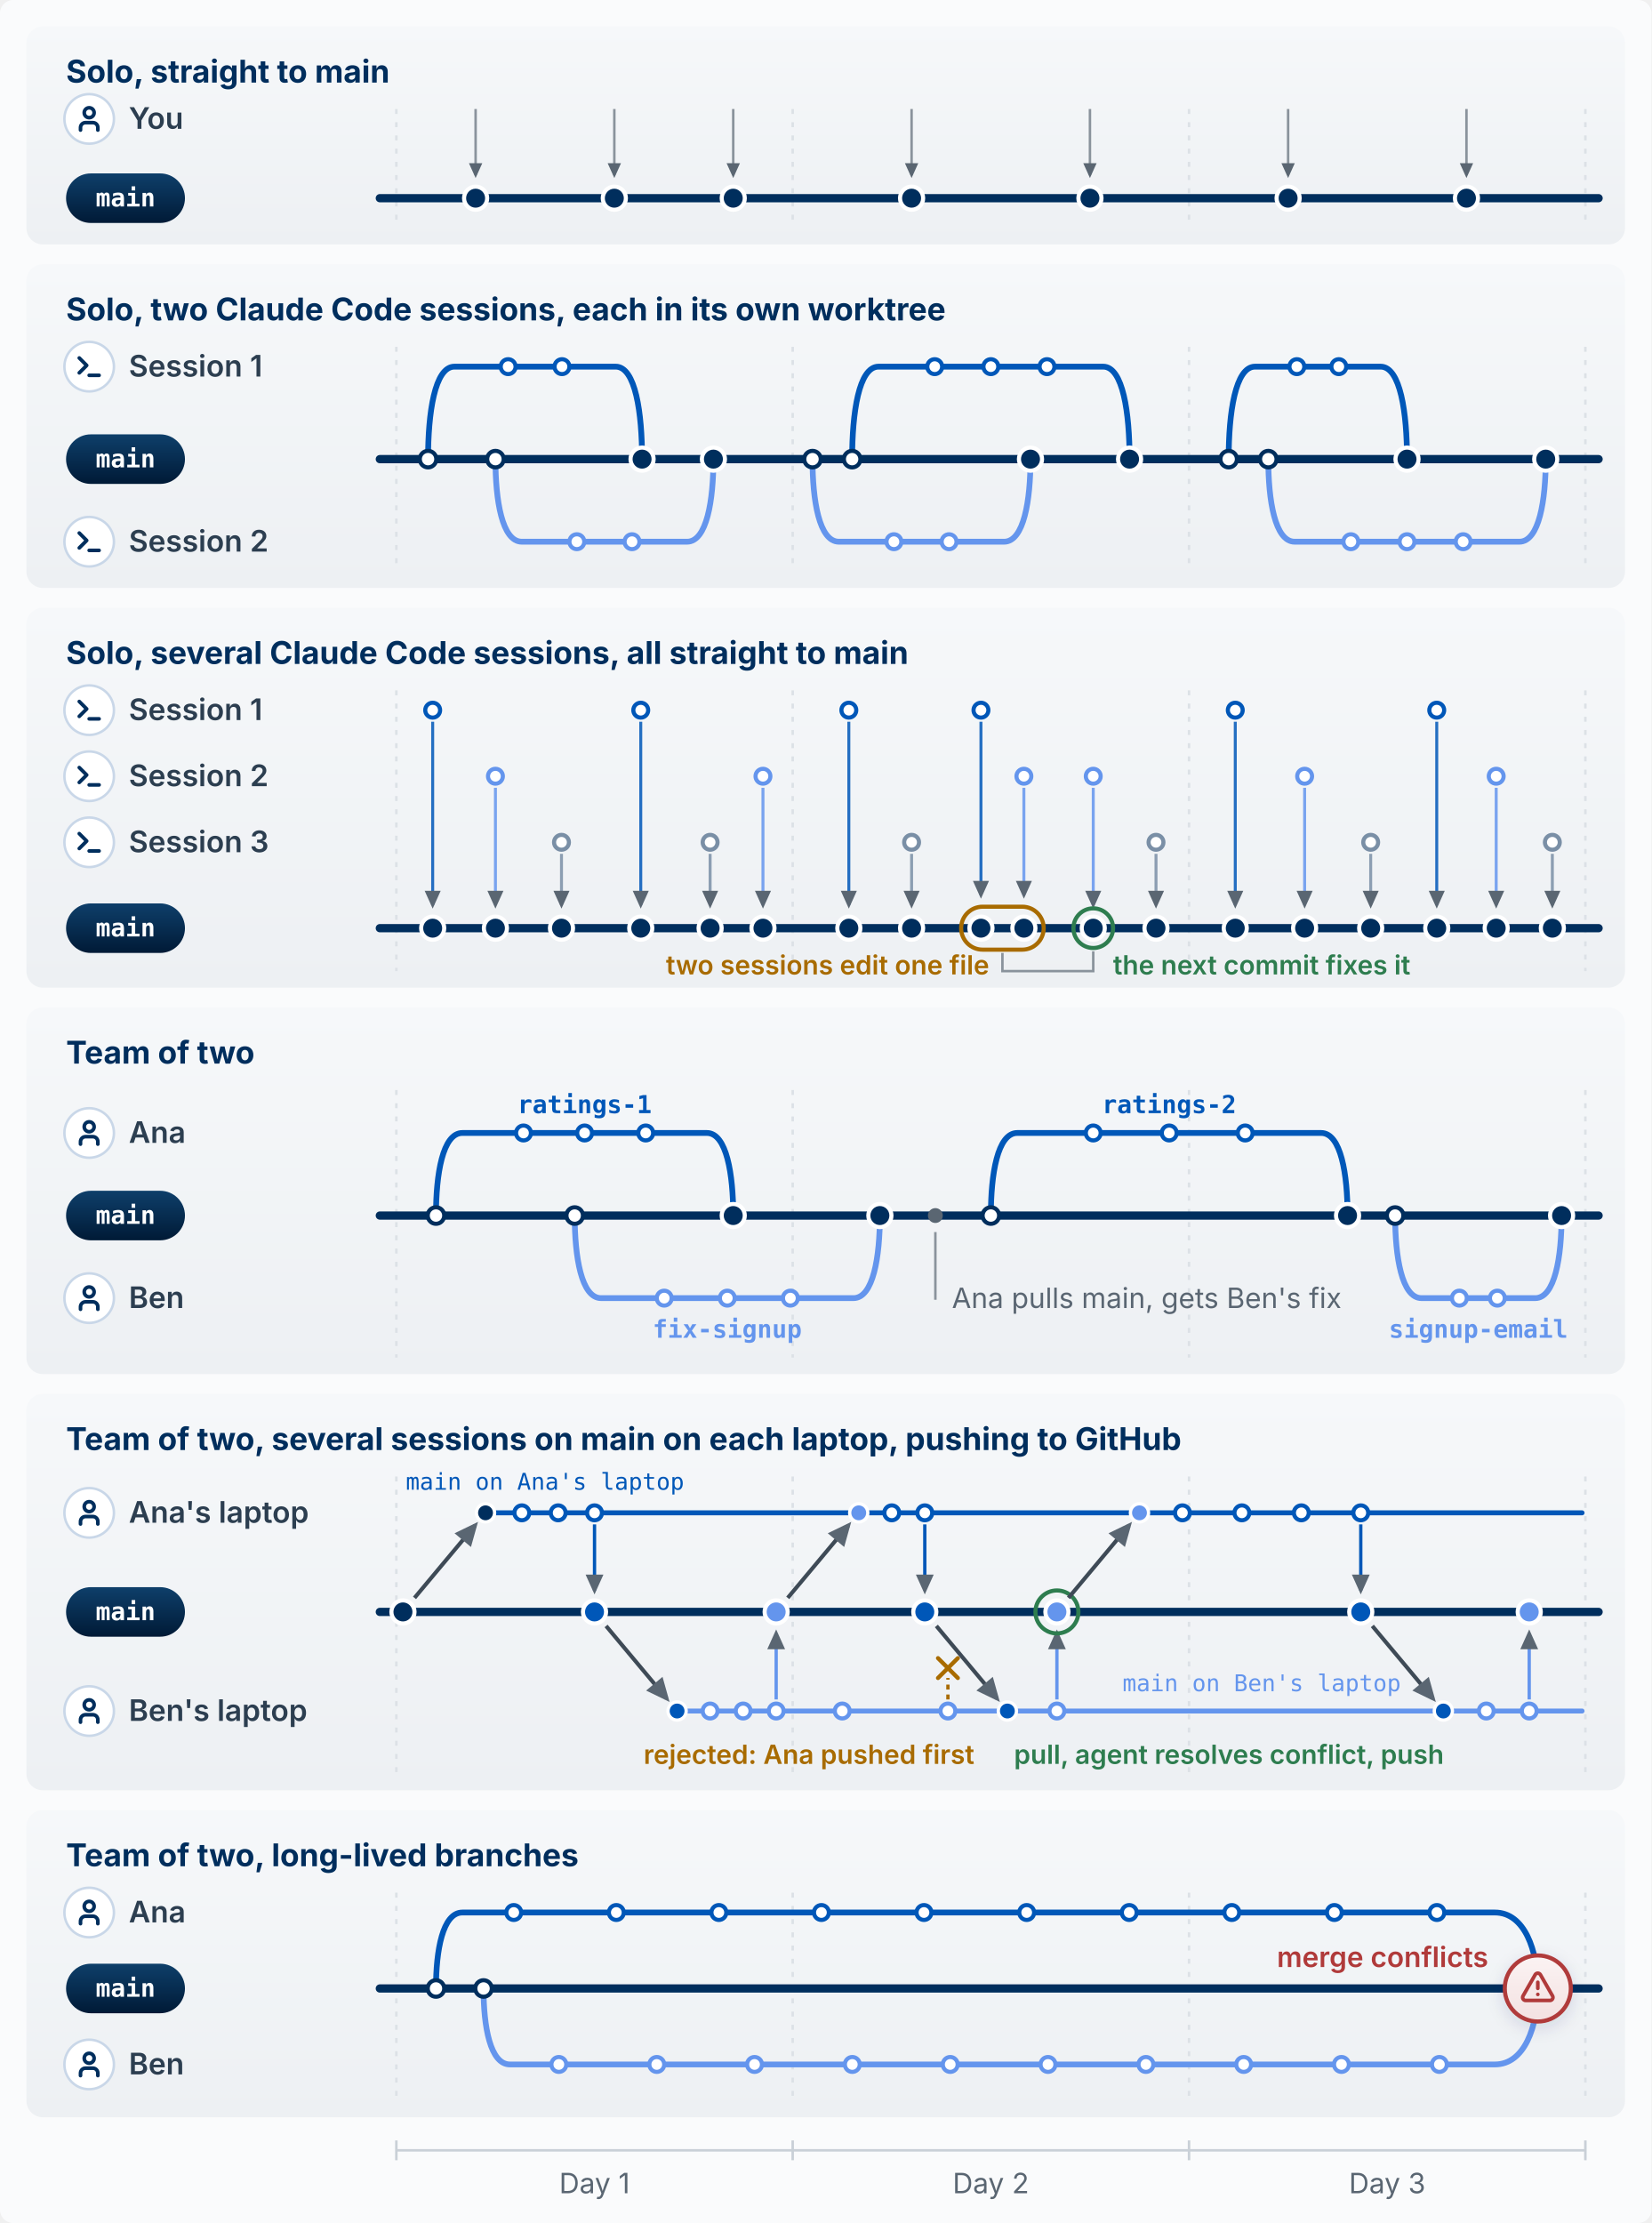
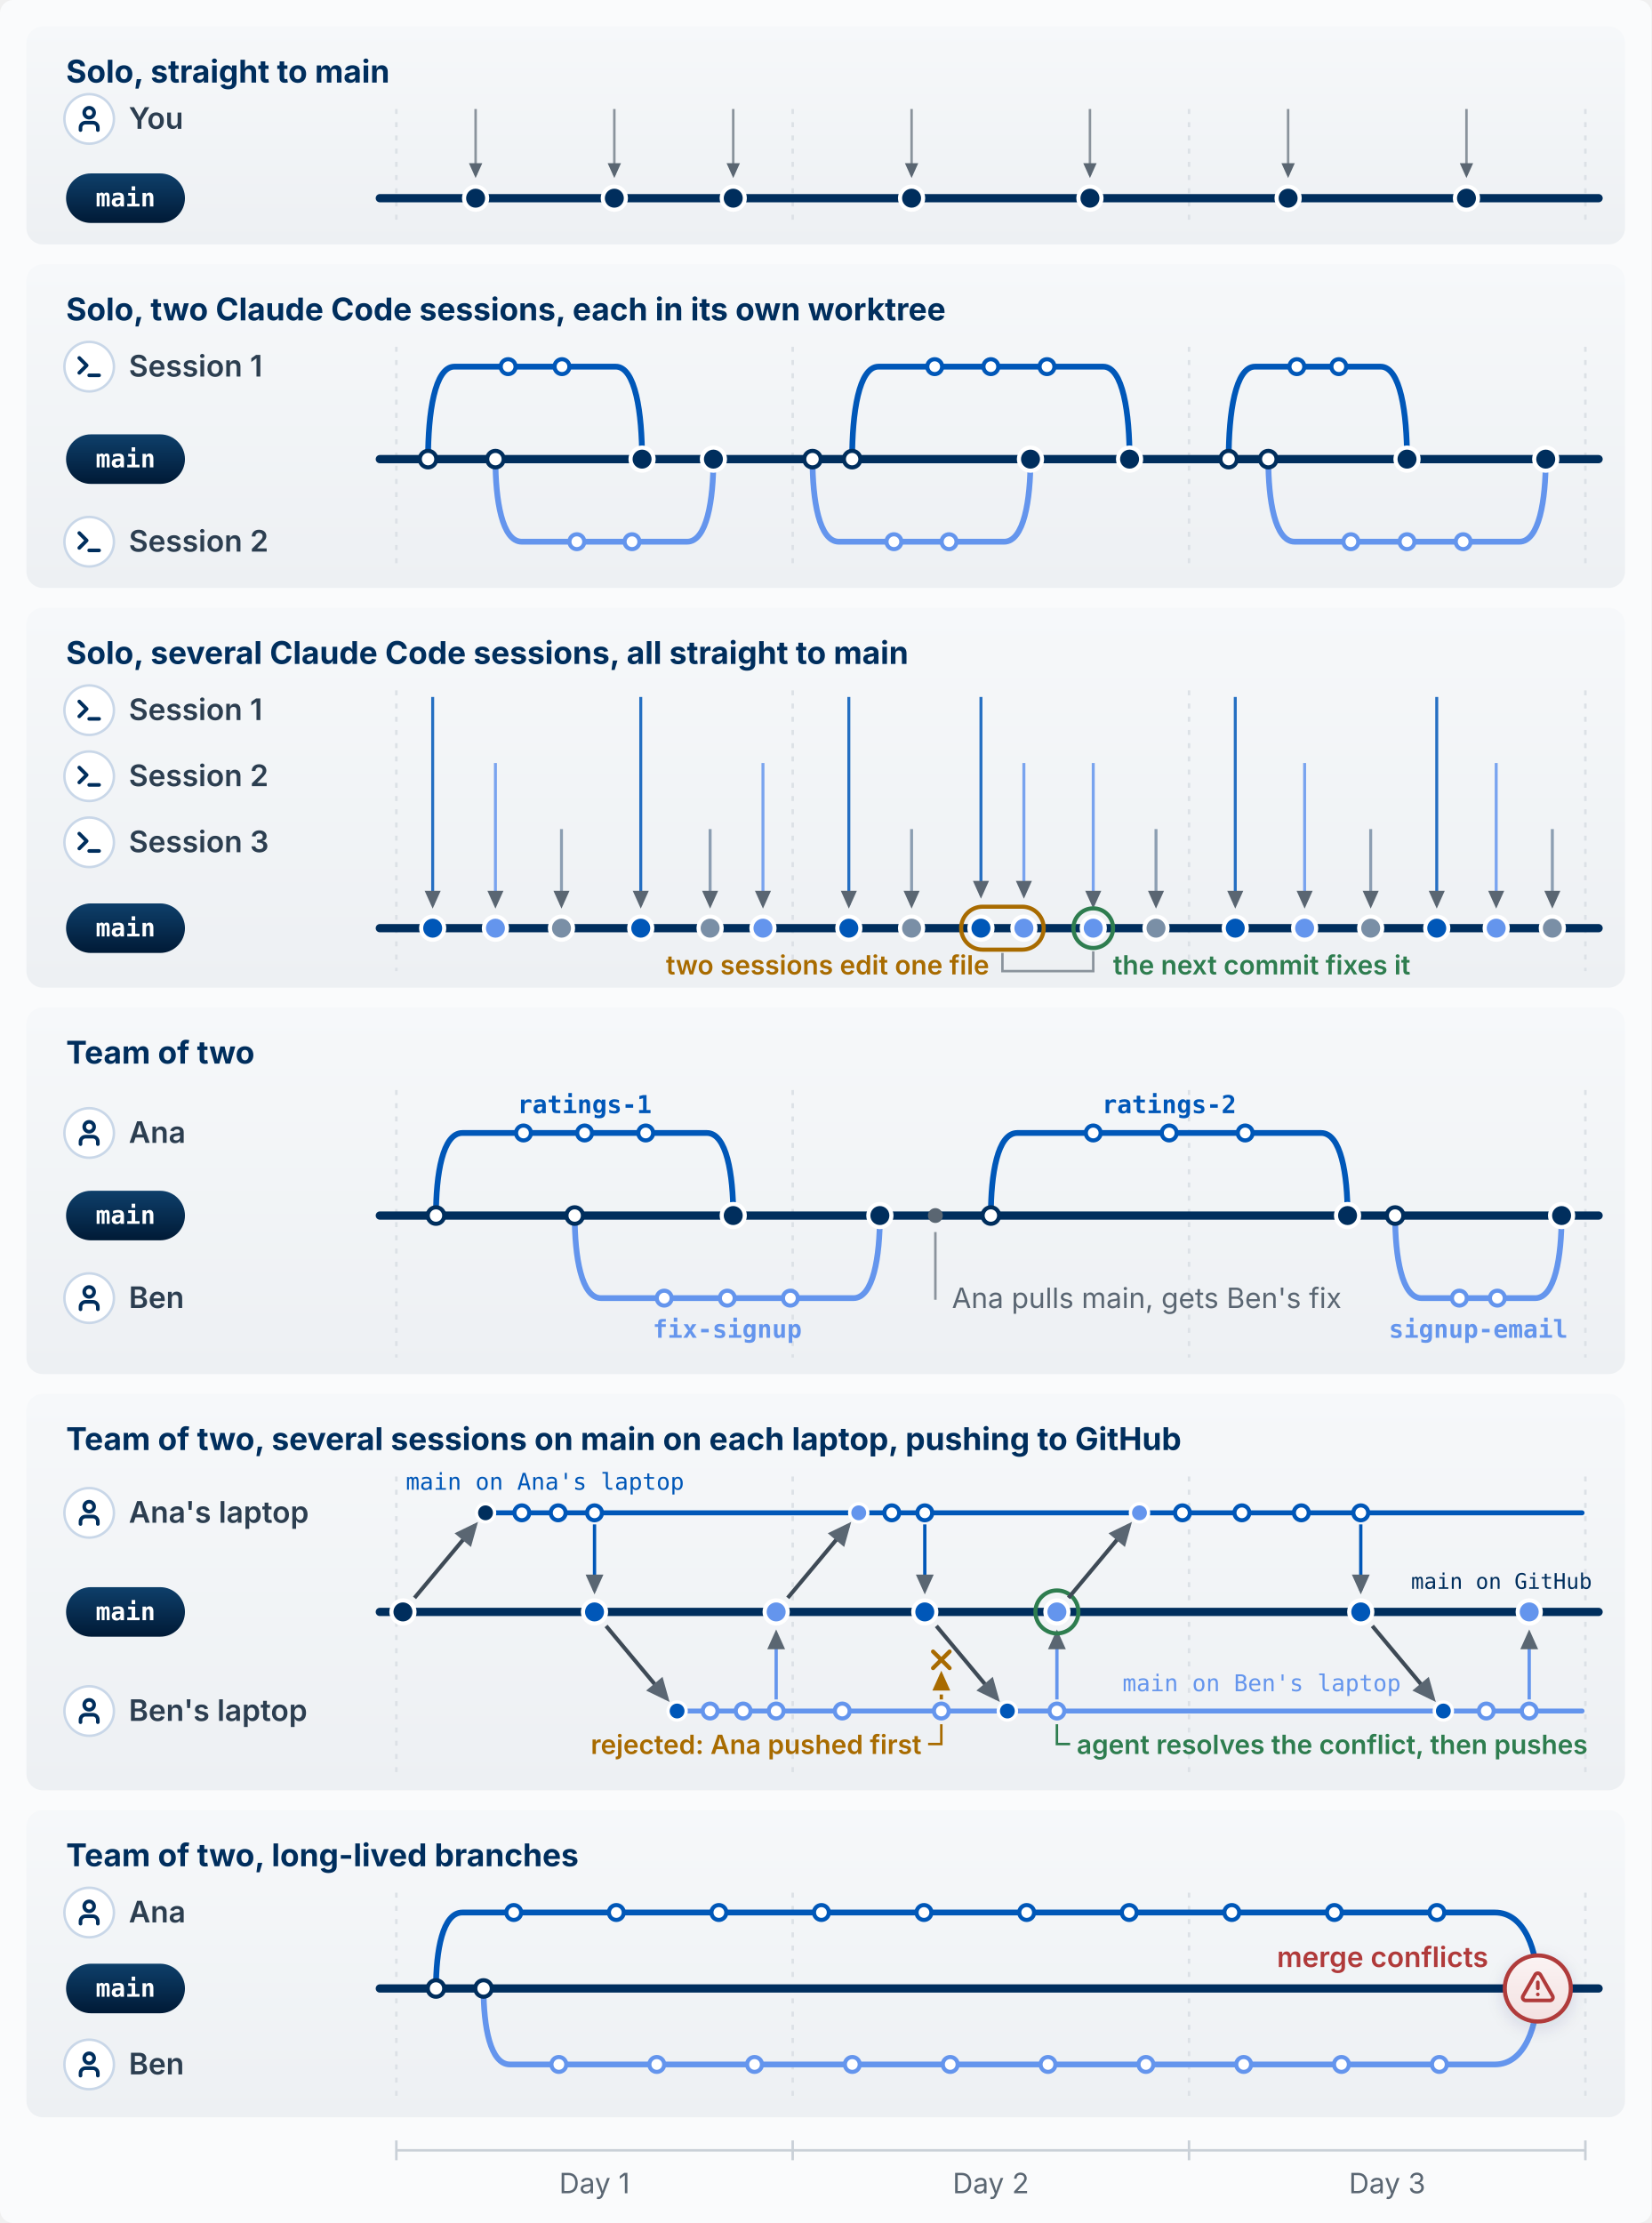
<svg xmlns="http://www.w3.org/2000/svg" viewBox="0 0 1000 1346" role="img" aria-labelledby="tbd-t tbd-d" font-family="Inter, 'Helvetica Neue', Helvetica, Arial, sans-serif">
  <defs>
    <linearGradient id="tbd-panel" x1="0" y1="0" x2="0" y2="1">
      <stop offset="0%" stop-color="#F6F8FA" />
      <stop offset="100%" stop-color="#EDF0F3" />
    </linearGradient>
    <linearGradient id="tbd-navy" x1="0" y1="0" x2="0" y2="1">
      <stop offset="0%" stop-color="#0E3F6A" />
      <stop offset="100%" stop-color="#001A36" />
    </linearGradient>
    <linearGradient id="tbd-red" x1="0" y1="0" x2="0" y2="1">
      <stop offset="0%" stop-color="#FBF3F3" />
      <stop offset="100%" stop-color="#F3E1E1" />
    </linearGradient>
    <filter id="tbd-sh" x="-30%" y="-30%" width="160%" height="170%">
      <feDropShadow dx="0" dy="3" stdDeviation="5" flood-color="#002E5D" flood-opacity="0.13" />
    </filter>
    <marker id="tbd-ah" viewBox="0 0 10 10" refX="8" refY="5" markerWidth="6" markerHeight="6" orient="auto-start-reverse">
      <path d="M0,0.5 L10,5 L0,9.5 z" fill="#5A6672" />
+     </marker>
+     <marker id="tbd-ah-amb" viewBox="0 0 10 10" refX="8" refY="5" markerWidth="6" markerHeight="6" orient="auto-start-reverse">
+       <path d="M0,0.5 L10,5 L0,9.5 z" fill="#A86B00" />
    </marker>
  </defs>
  <rect x="0" y="0" width="1000" height="1346" rx="8" fill="#FAFBFC" />
  <rect x="16" y="16" width="968" height="132" rx="10" fill="url(#tbd-panel)" />
  <rect x="16" y="160" width="968" height="196" rx="10" fill="url(#tbd-panel)" />
  <line x1="240.0" y1="66" x2="240.0" y2="138" stroke="#DCE1E6" stroke-width="1.5" stroke-dasharray="3 5" />
  <line x1="480.0" y1="66" x2="480.0" y2="138" stroke="#DCE1E6" stroke-width="1.5" stroke-dasharray="3 5" />
  <line x1="720.0" y1="66" x2="720.0" y2="138" stroke="#DCE1E6" stroke-width="1.5" stroke-dasharray="3 5" />
  <line x1="960.0" y1="66" x2="960.0" y2="138" stroke="#DCE1E6" stroke-width="1.5" stroke-dasharray="3 5" />
  <line x1="240.0" y1="210" x2="240.0" y2="346" stroke="#DCE1E6" stroke-width="1.5" stroke-dasharray="3 5" />
  <line x1="480.0" y1="210" x2="480.0" y2="346" stroke="#DCE1E6" stroke-width="1.5" stroke-dasharray="3 5" />
  <line x1="720.0" y1="210" x2="720.0" y2="346" stroke="#DCE1E6" stroke-width="1.5" stroke-dasharray="3 5" />
  <line x1="960.0" y1="210" x2="960.0" y2="346" stroke="#DCE1E6" stroke-width="1.5" stroke-dasharray="3 5" />
  <text x="40" y="50" font-size="19" font-weight="700" fill="#002E5D">Solo, straight to main</text>
  <rect x="40" y="105" width="72" height="30" rx="15" fill="url(#tbd-navy)" />
  <text x="76" y="125" font-size="15" font-weight="600" text-anchor="middle" font-family="Menlo, Consolas, monospace" fill="#FFFFFF">main</text>
  <line x1="230" y1="120" x2="968" y2="120" stroke="#002E5D" stroke-width="5" stroke-linecap="round" />
  <circle cx="54" cy="72" r="15" fill="#FFFFFF" stroke="#C9D7E8" stroke-width="1.5" />
  <g transform="translate(45,63) scale(0.75)" fill="none" stroke="#002E5D" stroke-width="2.93" stroke-linecap="round" stroke-linejoin="round">
    <path d="M19 21v-2a4 4 0 0 0-4-4H9a4 4 0 0 0-4 4v2" />
    <circle cx="12" cy="7" r="4" />
  </g>
  <text x="78" y="78" font-size="18" font-weight="600" fill="#2C3E50">You</text>
  <path d="M288.0 66 V106" fill="none" stroke="#8A939C" stroke-width="1.5" marker-end="url(#tbd-ah)" />
  <circle cx="288.0" cy="120" r="7" fill="#002E5D" stroke="#FFFFFF" stroke-width="2.5" />
  <path d="M372.0 66 V106" fill="none" stroke="#8A939C" stroke-width="1.5" marker-end="url(#tbd-ah)" />
  <circle cx="372.0" cy="120" r="7" fill="#002E5D" stroke="#FFFFFF" stroke-width="2.5" />
  <path d="M444.0 66 V106" fill="none" stroke="#8A939C" stroke-width="1.5" marker-end="url(#tbd-ah)" />
  <circle cx="444.0" cy="120" r="7" fill="#002E5D" stroke="#FFFFFF" stroke-width="2.5" />
  <path d="M552.0 66 V106" fill="none" stroke="#8A939C" stroke-width="1.5" marker-end="url(#tbd-ah)" />
  <circle cx="552.0" cy="120" r="7" fill="#002E5D" stroke="#FFFFFF" stroke-width="2.5" />
  <path d="M660.0 66 V106" fill="none" stroke="#8A939C" stroke-width="1.5" marker-end="url(#tbd-ah)" />
  <circle cx="660.0" cy="120" r="7" fill="#002E5D" stroke="#FFFFFF" stroke-width="2.5" />
  <path d="M780.0 66 V106" fill="none" stroke="#8A939C" stroke-width="1.5" marker-end="url(#tbd-ah)" />
  <circle cx="780.0" cy="120" r="7" fill="#002E5D" stroke="#FFFFFF" stroke-width="2.5" />
  <path d="M888.0 66 V106" fill="none" stroke="#8A939C" stroke-width="1.5" marker-end="url(#tbd-ah)" />
  <circle cx="888.0" cy="120" r="7" fill="#002E5D" stroke="#FFFFFF" stroke-width="2.5" />
  <text x="40" y="194" font-size="19" font-weight="700" fill="#002E5D">Solo, two Claude Code sessions, each in its own worktree</text>
  <rect x="40" y="263" width="72" height="30" rx="15" fill="url(#tbd-navy)" />
  <text x="76" y="283" font-size="15" font-weight="600" text-anchor="middle" font-family="Menlo, Consolas, monospace" fill="#FFFFFF">main</text>
  <line x1="230" y1="278" x2="968" y2="278" stroke="#002E5D" stroke-width="5" stroke-linecap="round" />
  <circle cx="54" cy="222" r="15" fill="#FFFFFF" stroke="#C9D7E8" stroke-width="1.5" />
  <g transform="translate(45,213) scale(0.75)" fill="none" stroke="#002E5D" stroke-width="2.93" stroke-linecap="round" stroke-linejoin="round">
    <polyline points="4 17 10 11 4 5" />
    <line x1="12" x2="20" y1="19" y2="19" />
  </g>
  <text x="78" y="228" font-size="18" font-weight="600" fill="#2C3E50">Session 1</text>
  <circle cx="54" cy="328" r="15" fill="#FFFFFF" stroke="#C9D7E8" stroke-width="1.5" />
  <g transform="translate(45,319) scale(0.75)" fill="none" stroke="#002E5D" stroke-width="2.93" stroke-linecap="round" stroke-linejoin="round">
    <polyline points="4 17 10 11 4 5" />
    <line x1="12" x2="20" y1="19" y2="19" />
  </g>
  <text x="78" y="334" font-size="18" font-weight="600" fill="#2C3E50">Session 2</text>
  <path d="M259.2 278 C259.2 250.0 263.2 222 275.2 222 H372.8 C384.8 222 388.8 250.0 388.8 278" fill="none" stroke="#0057B8" stroke-width="3.5" stroke-linecap="round" />
  <circle cx="307.7" cy="222" r="4.5" fill="#FFFFFF" stroke="#0057B8" stroke-width="2.5" />
  <circle cx="340.3" cy="222" r="4.5" fill="#FFFFFF" stroke="#0057B8" stroke-width="2.5" />
  <circle cx="259.2" cy="278" r="5" fill="#FFFFFF" stroke="#002E5D" stroke-width="2.5" />
  <path d="M516.0 278 C516.0 250.0 520.0 222 532.0 222 H668.0 C680.0 222 684.0 250.0 684.0 278" fill="none" stroke="#0057B8" stroke-width="3.5" stroke-linecap="round" />
  <circle cx="566.0" cy="222" r="4.5" fill="#FFFFFF" stroke="#0057B8" stroke-width="2.5" />
  <circle cx="600.0" cy="222" r="4.5" fill="#FFFFFF" stroke="#0057B8" stroke-width="2.5" />
  <circle cx="634.0" cy="222" r="4.5" fill="#FFFFFF" stroke="#0057B8" stroke-width="2.5" />
  <circle cx="516.0" cy="278" r="5" fill="#FFFFFF" stroke="#002E5D" stroke-width="2.5" />
  <path d="M744.0 278 C744.0 250.0 748.0 222 760.0 222 H836.0 C848.0 222 852.0 250.0 852.0 278" fill="none" stroke="#0057B8" stroke-width="3.5" stroke-linecap="round" />
  <circle cx="785.3" cy="222" r="4.5" fill="#FFFFFF" stroke="#0057B8" stroke-width="2.5" />
  <circle cx="810.7" cy="222" r="4.5" fill="#FFFFFF" stroke="#0057B8" stroke-width="2.5" />
  <circle cx="744.0" cy="278" r="5" fill="#FFFFFF" stroke="#002E5D" stroke-width="2.5" />
  <path d="M300.0 278 C300.0 303.0 304.0 328 316.0 328 H416.0 C428.0 328 432.0 303.0 432.0 278" fill="none" stroke="#6495ED" stroke-width="3.5" stroke-linecap="round" />
  <circle cx="349.3" cy="328" r="4.5" fill="#FFFFFF" stroke="#6495ED" stroke-width="2.5" />
  <circle cx="382.7" cy="328" r="4.5" fill="#FFFFFF" stroke="#6495ED" stroke-width="2.5" />
  <circle cx="300.0" cy="278" r="5" fill="#FFFFFF" stroke="#002E5D" stroke-width="2.5" />
  <path d="M492.0 278 C492.0 303.0 496.0 328 508.0 328 H608.0 C620.0 328 624.0 303.0 624.0 278" fill="none" stroke="#6495ED" stroke-width="3.5" stroke-linecap="round" />
  <circle cx="541.3" cy="328" r="4.5" fill="#FFFFFF" stroke="#6495ED" stroke-width="2.5" />
  <circle cx="574.7" cy="328" r="4.5" fill="#FFFFFF" stroke="#6495ED" stroke-width="2.5" />
  <circle cx="492.0" cy="278" r="5" fill="#FFFFFF" stroke="#002E5D" stroke-width="2.5" />
  <path d="M768.0 278 C768.0 303.0 772.0 328 784.0 328 H920.0 C932.0 328 936.0 303.0 936.0 278" fill="none" stroke="#6495ED" stroke-width="3.5" stroke-linecap="round" />
  <circle cx="818.0" cy="328" r="4.5" fill="#FFFFFF" stroke="#6495ED" stroke-width="2.5" />
  <circle cx="852.0" cy="328" r="4.5" fill="#FFFFFF" stroke="#6495ED" stroke-width="2.5" />
  <circle cx="886.0" cy="328" r="4.5" fill="#FFFFFF" stroke="#6495ED" stroke-width="2.5" />
  <circle cx="768.0" cy="278" r="5" fill="#FFFFFF" stroke="#002E5D" stroke-width="2.5" />
  <circle cx="388.8" cy="278" r="7" fill="#002E5D" stroke="#FFFFFF" stroke-width="2.5" />
  <circle cx="684.0" cy="278" r="7" fill="#002E5D" stroke="#FFFFFF" stroke-width="2.5" />
  <circle cx="852.0" cy="278" r="7" fill="#002E5D" stroke="#FFFFFF" stroke-width="2.5" />
  <circle cx="432.0" cy="278" r="7" fill="#002E5D" stroke="#FFFFFF" stroke-width="2.5" />
  <circle cx="624.0" cy="278" r="7" fill="#002E5D" stroke="#FFFFFF" stroke-width="2.5" />
  <circle cx="936.0" cy="278" r="7" fill="#002E5D" stroke="#FFFFFF" stroke-width="2.5" />
  <rect x="16" y="368" width="968" height="230" rx="10" fill="url(#tbd-panel)" />
  <line x1="240.0" y1="418" x2="240.0" y2="588" stroke="#DCE1E6" stroke-width="1.5" stroke-dasharray="3 5" />
  <line x1="480.0" y1="418" x2="480.0" y2="588" stroke="#DCE1E6" stroke-width="1.5" stroke-dasharray="3 5" />
  <line x1="720.0" y1="418" x2="720.0" y2="588" stroke="#DCE1E6" stroke-width="1.5" stroke-dasharray="3 5" />
  <line x1="960.0" y1="418" x2="960.0" y2="588" stroke="#DCE1E6" stroke-width="1.5" stroke-dasharray="3 5" />
  <text x="40" y="402" font-size="19" font-weight="700" fill="#002E5D">Solo, several Claude Code sessions, all straight to main</text>
  <rect x="40" y="547" width="72" height="30" rx="15" fill="url(#tbd-navy)" />
  <text x="76" y="567" font-size="15" font-weight="600" text-anchor="middle" font-family="Menlo, Consolas, monospace" fill="#FFFFFF">main</text>
  <line x1="230" y1="562" x2="968" y2="562" stroke="#002E5D" stroke-width="5" stroke-linecap="round" />
  <circle cx="54" cy="430" r="15" fill="#FFFFFF" stroke="#C9D7E8" stroke-width="1.5" />
  <g transform="translate(45,421) scale(0.75)" fill="none" stroke="#002E5D" stroke-width="2.93" stroke-linecap="round" stroke-linejoin="round">
    <polyline points="4 17 10 11 4 5" />
    <line x1="12" x2="20" y1="19" y2="19" />
  </g>
  <text x="78" y="436" font-size="18" font-weight="600" fill="#2C3E50">Session 1</text>
  <circle cx="54" cy="470" r="15" fill="#FFFFFF" stroke="#C9D7E8" stroke-width="1.5" />
  <g transform="translate(45,461) scale(0.75)" fill="none" stroke="#002E5D" stroke-width="2.93" stroke-linecap="round" stroke-linejoin="round">
    <polyline points="4 17 10 11 4 5" />
    <line x1="12" x2="20" y1="19" y2="19" />
  </g>
  <text x="78" y="476" font-size="18" font-weight="600" fill="#2C3E50">Session 2</text>
  <circle cx="54" cy="510" r="15" fill="#FFFFFF" stroke="#C9D7E8" stroke-width="1.5" />
  <g transform="translate(45,501) scale(0.75)" fill="none" stroke="#002E5D" stroke-width="2.93" stroke-linecap="round" stroke-linejoin="round">
    <polyline points="4 17 10 11 4 5" />
    <line x1="12" x2="20" y1="19" y2="19" />
  </g>
  <text x="78" y="516" font-size="18" font-weight="600" fill="#2C3E50">Session 3</text>
-   <circle cx="262.0" cy="430" r="4.5" fill="#FFFFFF" stroke="#0057B8" stroke-width="2.5" />
-   <path d="M262.0 437 L262.0 548" fill="none" stroke="#0057B8" stroke-width="1.8" stroke-opacity="0.85" marker-end="url(#tbd-ah)" />
-   <circle cx="300.0" cy="470" r="4.5" fill="#FFFFFF" stroke="#6495ED" stroke-width="2.5" />
-   <path d="M300.0 477 L300.0 548" fill="none" stroke="#6495ED" stroke-width="1.8" stroke-opacity="0.85" marker-end="url(#tbd-ah)" />
-   <circle cx="340.0" cy="510" r="4.5" fill="#FFFFFF" stroke="#7A8FA6" stroke-width="2.5" />
-   <path d="M340.0 517 L340.0 548" fill="none" stroke="#7A8FA6" stroke-width="1.8" stroke-opacity="0.85" marker-end="url(#tbd-ah)" />
-   <circle cx="388.0" cy="430" r="4.5" fill="#FFFFFF" stroke="#0057B8" stroke-width="2.5" />
-   <path d="M388.0 437 L388.0 548" fill="none" stroke="#0057B8" stroke-width="1.8" stroke-opacity="0.85" marker-end="url(#tbd-ah)" />
-   <circle cx="430.0" cy="510" r="4.5" fill="#FFFFFF" stroke="#7A8FA6" stroke-width="2.5" />
-   <path d="M430.0 517 L430.0 548" fill="none" stroke="#7A8FA6" stroke-width="1.8" stroke-opacity="0.85" marker-end="url(#tbd-ah)" />
-   <circle cx="462.0" cy="470" r="4.5" fill="#FFFFFF" stroke="#6495ED" stroke-width="2.5" />
-   <path d="M462.0 477 L462.0 548" fill="none" stroke="#6495ED" stroke-width="1.8" stroke-opacity="0.85" marker-end="url(#tbd-ah)" />
-   <circle cx="514.0" cy="430" r="4.5" fill="#FFFFFF" stroke="#0057B8" stroke-width="2.5" />
-   <path d="M514.0 437 L514.0 548" fill="none" stroke="#0057B8" stroke-width="1.8" stroke-opacity="0.85" marker-end="url(#tbd-ah)" />
-   <circle cx="552.0" cy="510" r="4.5" fill="#FFFFFF" stroke="#7A8FA6" stroke-width="2.5" />
-   <path d="M552.0 517 L552.0 548" fill="none" stroke="#7A8FA6" stroke-width="1.8" stroke-opacity="0.85" marker-end="url(#tbd-ah)" />
-   <circle cx="594.0" cy="430" r="4.5" fill="#FFFFFF" stroke="#0057B8" stroke-width="2.5" />
-   <path d="M594.0 437 L594.0 542" fill="none" stroke="#0057B8" stroke-width="1.8" stroke-opacity="0.85" marker-end="url(#tbd-ah)" />
-   <circle cx="620.0" cy="470" r="4.5" fill="#FFFFFF" stroke="#6495ED" stroke-width="2.5" />
-   <path d="M620.0 477 L620.0 542" fill="none" stroke="#6495ED" stroke-width="1.8" stroke-opacity="0.85" marker-end="url(#tbd-ah)" />
-   <circle cx="662.0" cy="470" r="4.5" fill="#FFFFFF" stroke="#6495ED" stroke-width="2.5" />
-   <path d="M662.0 477 L662.0 548" fill="none" stroke="#6495ED" stroke-width="1.8" stroke-opacity="0.85" marker-end="url(#tbd-ah)" />
-   <circle cx="700.0" cy="510" r="4.5" fill="#FFFFFF" stroke="#7A8FA6" stroke-width="2.5" />
-   <path d="M700.0 517 L700.0 548" fill="none" stroke="#7A8FA6" stroke-width="1.8" stroke-opacity="0.85" marker-end="url(#tbd-ah)" />
-   <circle cx="748.0" cy="430" r="4.5" fill="#FFFFFF" stroke="#0057B8" stroke-width="2.5" />
-   <path d="M748.0 437 L748.0 548" fill="none" stroke="#0057B8" stroke-width="1.8" stroke-opacity="0.85" marker-end="url(#tbd-ah)" />
-   <circle cx="790.0" cy="470" r="4.5" fill="#FFFFFF" stroke="#6495ED" stroke-width="2.5" />
-   <path d="M790.0 477 L790.0 548" fill="none" stroke="#6495ED" stroke-width="1.8" stroke-opacity="0.85" marker-end="url(#tbd-ah)" />
-   <circle cx="830.0" cy="510" r="4.5" fill="#FFFFFF" stroke="#7A8FA6" stroke-width="2.5" />
-   <path d="M830.0 517 L830.0 548" fill="none" stroke="#7A8FA6" stroke-width="1.8" stroke-opacity="0.85" marker-end="url(#tbd-ah)" />
-   <circle cx="870.0" cy="430" r="4.5" fill="#FFFFFF" stroke="#0057B8" stroke-width="2.5" />
-   <path d="M870.0 437 L870.0 548" fill="none" stroke="#0057B8" stroke-width="1.8" stroke-opacity="0.85" marker-end="url(#tbd-ah)" />
-   <circle cx="906.0" cy="470" r="4.5" fill="#FFFFFF" stroke="#6495ED" stroke-width="2.5" />
-   <path d="M906.0 477 L906.0 548" fill="none" stroke="#6495ED" stroke-width="1.8" stroke-opacity="0.85" marker-end="url(#tbd-ah)" />
-   <circle cx="940.0" cy="510" r="4.5" fill="#FFFFFF" stroke="#7A8FA6" stroke-width="2.5" />
-   <path d="M940.0 517 L940.0 548" fill="none" stroke="#7A8FA6" stroke-width="1.8" stroke-opacity="0.85" marker-end="url(#tbd-ah)" />
-   <circle cx="262.0" cy="562" r="7" fill="#002E5D" stroke="#FFFFFF" stroke-width="2.5" />
-   <circle cx="300.0" cy="562" r="7" fill="#002E5D" stroke="#FFFFFF" stroke-width="2.5" />
-   <circle cx="340.0" cy="562" r="7" fill="#002E5D" stroke="#FFFFFF" stroke-width="2.5" />
-   <circle cx="388.0" cy="562" r="7" fill="#002E5D" stroke="#FFFFFF" stroke-width="2.5" />
-   <circle cx="430.0" cy="562" r="7" fill="#002E5D" stroke="#FFFFFF" stroke-width="2.5" />
-   <circle cx="462.0" cy="562" r="7" fill="#002E5D" stroke="#FFFFFF" stroke-width="2.5" />
-   <circle cx="514.0" cy="562" r="7" fill="#002E5D" stroke="#FFFFFF" stroke-width="2.5" />
-   <circle cx="552.0" cy="562" r="7" fill="#002E5D" stroke="#FFFFFF" stroke-width="2.5" />
-   <circle cx="594.0" cy="562" r="7" fill="#002E5D" stroke="#FFFFFF" stroke-width="2.5" />
-   <circle cx="620.0" cy="562" r="7" fill="#002E5D" stroke="#FFFFFF" stroke-width="2.5" />
-   <circle cx="662.0" cy="562" r="7" fill="#002E5D" stroke="#FFFFFF" stroke-width="2.5" />
-   <circle cx="700.0" cy="562" r="7" fill="#002E5D" stroke="#FFFFFF" stroke-width="2.5" />
-   <circle cx="748.0" cy="562" r="7" fill="#002E5D" stroke="#FFFFFF" stroke-width="2.5" />
-   <circle cx="790.0" cy="562" r="7" fill="#002E5D" stroke="#FFFFFF" stroke-width="2.5" />
-   <circle cx="830.0" cy="562" r="7" fill="#002E5D" stroke="#FFFFFF" stroke-width="2.5" />
-   <circle cx="870.0" cy="562" r="7" fill="#002E5D" stroke="#FFFFFF" stroke-width="2.5" />
-   <circle cx="906.0" cy="562" r="7" fill="#002E5D" stroke="#FFFFFF" stroke-width="2.5" />
-   <circle cx="940.0" cy="562" r="7" fill="#002E5D" stroke="#FFFFFF" stroke-width="2.5" />
+   <path d="M262.0 422 L262.0 548" fill="none" stroke="#0057B8" stroke-width="1.8" stroke-opacity="0.85" marker-end="url(#tbd-ah)" />
+   <path d="M300.0 462 L300.0 548" fill="none" stroke="#6495ED" stroke-width="1.8" stroke-opacity="0.85" marker-end="url(#tbd-ah)" />
+   <path d="M340.0 502 L340.0 548" fill="none" stroke="#7A8FA6" stroke-width="1.8" stroke-opacity="0.85" marker-end="url(#tbd-ah)" />
+   <path d="M388.0 422 L388.0 548" fill="none" stroke="#0057B8" stroke-width="1.8" stroke-opacity="0.85" marker-end="url(#tbd-ah)" />
+   <path d="M430.0 502 L430.0 548" fill="none" stroke="#7A8FA6" stroke-width="1.8" stroke-opacity="0.85" marker-end="url(#tbd-ah)" />
+   <path d="M462.0 462 L462.0 548" fill="none" stroke="#6495ED" stroke-width="1.8" stroke-opacity="0.85" marker-end="url(#tbd-ah)" />
+   <path d="M514.0 422 L514.0 548" fill="none" stroke="#0057B8" stroke-width="1.8" stroke-opacity="0.85" marker-end="url(#tbd-ah)" />
+   <path d="M552.0 502 L552.0 548" fill="none" stroke="#7A8FA6" stroke-width="1.8" stroke-opacity="0.85" marker-end="url(#tbd-ah)" />
+   <path d="M594.0 422 L594.0 542" fill="none" stroke="#0057B8" stroke-width="1.8" stroke-opacity="0.85" marker-end="url(#tbd-ah)" />
+   <path d="M620.0 462 L620.0 542" fill="none" stroke="#6495ED" stroke-width="1.8" stroke-opacity="0.85" marker-end="url(#tbd-ah)" />
+   <path d="M662.0 462 L662.0 548" fill="none" stroke="#6495ED" stroke-width="1.8" stroke-opacity="0.85" marker-end="url(#tbd-ah)" />
+   <path d="M700.0 502 L700.0 548" fill="none" stroke="#7A8FA6" stroke-width="1.8" stroke-opacity="0.85" marker-end="url(#tbd-ah)" />
+   <path d="M748.0 422 L748.0 548" fill="none" stroke="#0057B8" stroke-width="1.8" stroke-opacity="0.85" marker-end="url(#tbd-ah)" />
+   <path d="M790.0 462 L790.0 548" fill="none" stroke="#6495ED" stroke-width="1.8" stroke-opacity="0.85" marker-end="url(#tbd-ah)" />
+   <path d="M830.0 502 L830.0 548" fill="none" stroke="#7A8FA6" stroke-width="1.8" stroke-opacity="0.85" marker-end="url(#tbd-ah)" />
+   <path d="M870.0 422 L870.0 548" fill="none" stroke="#0057B8" stroke-width="1.8" stroke-opacity="0.85" marker-end="url(#tbd-ah)" />
+   <path d="M906.0 462 L906.0 548" fill="none" stroke="#6495ED" stroke-width="1.8" stroke-opacity="0.85" marker-end="url(#tbd-ah)" />
+   <path d="M940.0 502 L940.0 548" fill="none" stroke="#7A8FA6" stroke-width="1.8" stroke-opacity="0.85" marker-end="url(#tbd-ah)" />
+   <circle cx="262.0" cy="562" r="7" fill="#0057B8" stroke="#FFFFFF" stroke-width="2.5" />
+   <circle cx="300.0" cy="562" r="7" fill="#6495ED" stroke="#FFFFFF" stroke-width="2.5" />
+   <circle cx="340.0" cy="562" r="7" fill="#7A8FA6" stroke="#FFFFFF" stroke-width="2.5" />
+   <circle cx="388.0" cy="562" r="7" fill="#0057B8" stroke="#FFFFFF" stroke-width="2.5" />
+   <circle cx="430.0" cy="562" r="7" fill="#7A8FA6" stroke="#FFFFFF" stroke-width="2.5" />
+   <circle cx="462.0" cy="562" r="7" fill="#6495ED" stroke="#FFFFFF" stroke-width="2.5" />
+   <circle cx="514.0" cy="562" r="7" fill="#0057B8" stroke="#FFFFFF" stroke-width="2.5" />
+   <circle cx="552.0" cy="562" r="7" fill="#7A8FA6" stroke="#FFFFFF" stroke-width="2.5" />
+   <circle cx="594.0" cy="562" r="7" fill="#0057B8" stroke="#FFFFFF" stroke-width="2.5" />
+   <circle cx="620.0" cy="562" r="7" fill="#6495ED" stroke="#FFFFFF" stroke-width="2.5" />
+   <circle cx="662.0" cy="562" r="7" fill="#6495ED" stroke="#FFFFFF" stroke-width="2.5" />
+   <circle cx="700.0" cy="562" r="7" fill="#7A8FA6" stroke="#FFFFFF" stroke-width="2.5" />
+   <circle cx="748.0" cy="562" r="7" fill="#0057B8" stroke="#FFFFFF" stroke-width="2.5" />
+   <circle cx="790.0" cy="562" r="7" fill="#6495ED" stroke="#FFFFFF" stroke-width="2.5" />
+   <circle cx="830.0" cy="562" r="7" fill="#7A8FA6" stroke="#FFFFFF" stroke-width="2.5" />
+   <circle cx="870.0" cy="562" r="7" fill="#0057B8" stroke="#FFFFFF" stroke-width="2.5" />
+   <circle cx="906.0" cy="562" r="7" fill="#6495ED" stroke="#FFFFFF" stroke-width="2.5" />
+   <circle cx="940.0" cy="562" r="7" fill="#7A8FA6" stroke="#FFFFFF" stroke-width="2.5" />
  <rect x="582" y="549" width="50" height="26" rx="13" fill="none" stroke="#A86B00" stroke-width="2.5" />
  <circle cx="662.0" cy="562" r="12" fill="none" stroke="#2E7D4F" stroke-width="2.5" />
  <path d="M607.0 577 V588 H662.0 V576" fill="none" stroke="#8A939C" stroke-width="1.5" />
  <text x="599" y="590" font-size="16" font-weight="600" text-anchor="end" fill="#A86B00">two sessions edit one file</text>
  <text x="674" y="590" font-size="16" font-weight="600" fill="#2E7D4F">the next commit fixes it</text>
  <g transform="translate(0,242)">
    <rect x="16" y="368" width="968" height="222" rx="10" fill="url(#tbd-panel)" />
    <line x1="240.0" y1="418" x2="240.0" y2="580" stroke="#DCE1E6" stroke-width="1.5" stroke-dasharray="3 5" />
    <line x1="480.0" y1="418" x2="480.0" y2="580" stroke="#DCE1E6" stroke-width="1.5" stroke-dasharray="3 5" />
    <line x1="720.0" y1="418" x2="720.0" y2="580" stroke="#DCE1E6" stroke-width="1.5" stroke-dasharray="3 5" />
    <line x1="960.0" y1="418" x2="960.0" y2="580" stroke="#DCE1E6" stroke-width="1.5" stroke-dasharray="3 5" />
    <text x="40" y="402" font-size="19" font-weight="700" fill="#002E5D">Team of two</text>
    <rect x="40" y="479" width="72" height="30" rx="15" fill="url(#tbd-navy)" />
    <text x="76" y="499" font-size="15" font-weight="600" text-anchor="middle" font-family="Menlo, Consolas, monospace" fill="#FFFFFF">main</text>
    <line x1="230" y1="494" x2="968" y2="494" stroke="#002E5D" stroke-width="5" stroke-linecap="round" />
    <circle cx="54" cy="444" r="15" fill="#FFFFFF" stroke="#C9D7E8" stroke-width="1.5" />
    <g transform="translate(45,435) scale(0.75)" fill="none" stroke="#002E5D" stroke-width="2.93" stroke-linecap="round" stroke-linejoin="round">
      <path d="M19 21v-2a4 4 0 0 0-4-4H9a4 4 0 0 0-4 4v2" />
      <circle cx="12" cy="7" r="4" />
    </g>
    <text x="78" y="450" font-size="18" font-weight="600" fill="#2C3E50">Ana</text>
    <circle cx="54" cy="544" r="15" fill="#FFFFFF" stroke="#C9D7E8" stroke-width="1.5" />
    <g transform="translate(45,535) scale(0.75)" fill="none" stroke="#002E5D" stroke-width="2.93" stroke-linecap="round" stroke-linejoin="round">
      <path d="M19 21v-2a4 4 0 0 0-4-4H9a4 4 0 0 0-4 4v2" />
      <circle cx="12" cy="7" r="4" />
    </g>
    <text x="78" y="550" font-size="18" font-weight="600" fill="#2C3E50">Ben</text>
    <path d="M264.0 494 C264.0 469.0 268.0 444 280.0 444 H428.0 C440.0 444 444.0 469.0 444.0 494" fill="none" stroke="#0057B8" stroke-width="3.5" stroke-linecap="round" />
    <circle cx="317.0" cy="444" r="4.5" fill="#FFFFFF" stroke="#0057B8" stroke-width="2.5" />
    <circle cx="354.0" cy="444" r="4.5" fill="#FFFFFF" stroke="#0057B8" stroke-width="2.5" />
    <circle cx="391.0" cy="444" r="4.5" fill="#FFFFFF" stroke="#0057B8" stroke-width="2.5" />
    <circle cx="264.0" cy="494" r="5" fill="#FFFFFF" stroke="#002E5D" stroke-width="2.5" />
    <text x="354.0" y="432" font-size="15" font-weight="600" text-anchor="middle" font-family="Menlo, Consolas, monospace" fill="#0057B8">ratings-1</text>
    <path d="M348.0 494 C348.0 519.0 352.0 544 364.0 544 H516.8 C528.8 544 532.8 519.0 532.8 494" fill="none" stroke="#6495ED" stroke-width="3.5" stroke-linecap="round" />
    <circle cx="402.2" cy="544" r="4.5" fill="#FFFFFF" stroke="#6495ED" stroke-width="2.5" />
    <circle cx="440.4" cy="544" r="4.5" fill="#FFFFFF" stroke="#6495ED" stroke-width="2.5" />
    <circle cx="478.6" cy="544" r="4.5" fill="#FFFFFF" stroke="#6495ED" stroke-width="2.5" />
    <circle cx="348.0" cy="494" r="5" fill="#FFFFFF" stroke="#002E5D" stroke-width="2.5" />
    <text x="440.4" y="568" font-size="15" font-weight="600" text-anchor="middle" font-family="Menlo, Consolas, monospace" fill="#6495ED">fix-signup</text>
    <path d="M600.0 494 C600.0 469.0 604.0 444 616.0 444 H800.0 C812.0 444 816.0 469.0 816.0 494" fill="none" stroke="#0057B8" stroke-width="3.5" stroke-linecap="round" />
    <circle cx="662.0" cy="444" r="4.5" fill="#FFFFFF" stroke="#0057B8" stroke-width="2.5" />
    <circle cx="708.0" cy="444" r="4.5" fill="#FFFFFF" stroke="#0057B8" stroke-width="2.5" />
    <circle cx="754.0" cy="444" r="4.5" fill="#FFFFFF" stroke="#0057B8" stroke-width="2.5" />
    <circle cx="600.0" cy="494" r="5" fill="#FFFFFF" stroke="#002E5D" stroke-width="2.5" />
    <text x="708.0" y="432" font-size="15" font-weight="600" text-anchor="middle" font-family="Menlo, Consolas, monospace" fill="#0057B8">ratings-2</text>
    <path d="M844.8 494 C844.8 519.0 848.8 544 860.8 544 H929.6 C941.6 544 945.6 519.0 945.6 494" fill="none" stroke="#6495ED" stroke-width="3.5" stroke-linecap="round" />
    <circle cx="883.7" cy="544" r="4.5" fill="#FFFFFF" stroke="#6495ED" stroke-width="2.5" />
    <circle cx="906.7" cy="544" r="4.5" fill="#FFFFFF" stroke="#6495ED" stroke-width="2.5" />
    <circle cx="844.8" cy="494" r="5" fill="#FFFFFF" stroke="#002E5D" stroke-width="2.5" />
    <text x="895.2" y="568" font-size="15" font-weight="600" text-anchor="middle" font-family="Menlo, Consolas, monospace" fill="#6495ED">signup-email</text>
    <circle cx="444.0" cy="494" r="7" fill="#002E5D" stroke="#FFFFFF" stroke-width="2.5" />
    <circle cx="532.8" cy="494" r="7" fill="#002E5D" stroke="#FFFFFF" stroke-width="2.5" />
    <circle cx="816.0" cy="494" r="7" fill="#002E5D" stroke="#FFFFFF" stroke-width="2.5" />
    <circle cx="945.6" cy="494" r="7" fill="#002E5D" stroke="#FFFFFF" stroke-width="2.5" />
    <path d="M566.4 504 V545" fill="none" stroke="#8A939C" stroke-width="1.5" />
    <circle cx="566.4" cy="494" r="4.5" fill="#5A6672" />
    <text x="576.4" y="550" font-size="17" fill="#5A6672">Ana pulls main, gets Ben's fix</text>
    <rect x="16" y="602" width="968" height="240" rx="10" fill="url(#tbd-panel)" />
    <line x1="240.0" y1="652" x2="240.0" y2="832" stroke="#DCE1E6" stroke-width="1.5" stroke-dasharray="3 5" />
    <line x1="480.0" y1="652" x2="480.0" y2="832" stroke="#DCE1E6" stroke-width="1.5" stroke-dasharray="3 5" />
    <line x1="720.0" y1="652" x2="720.0" y2="832" stroke="#DCE1E6" stroke-width="1.5" stroke-dasharray="3 5" />
    <line x1="960.0" y1="652" x2="960.0" y2="832" stroke="#DCE1E6" stroke-width="1.5" stroke-dasharray="3 5" />
    <text x="40" y="636" font-size="19" font-weight="700" fill="#002E5D">Team of two, several sessions on main on each laptop, pushing to GitHub</text>
    <circle cx="54" cy="674" r="15" fill="#FFFFFF" stroke="#C9D7E8" stroke-width="1.5" />
    <g transform="translate(45,665) scale(0.75)" fill="none" stroke="#002E5D" stroke-width="2.93" stroke-linecap="round" stroke-linejoin="round">
      <path d="M19 21v-2a4 4 0 0 0-4-4H9a4 4 0 0 0-4 4v2" />
      <circle cx="12" cy="7" r="4" />
    </g>
    <text x="78" y="680" font-size="18" font-weight="600" fill="#2C3E50">Ana's laptop</text>
    <circle cx="54" cy="794" r="15" fill="#FFFFFF" stroke="#C9D7E8" stroke-width="1.5" />
    <g transform="translate(45,785) scale(0.75)" fill="none" stroke="#002E5D" stroke-width="2.93" stroke-linecap="round" stroke-linejoin="round">
      <path d="M19 21v-2a4 4 0 0 0-4-4H9a4 4 0 0 0-4 4v2" />
      <circle cx="12" cy="7" r="4" />
    </g>
    <text x="78" y="800" font-size="18" font-weight="600" fill="#2C3E50">Ben's laptop</text>
    <rect x="40" y="719" width="72" height="30" rx="15" fill="url(#tbd-navy)" />
    <text x="76" y="739" font-size="15" font-weight="600" text-anchor="middle" font-family="Menlo, Consolas, monospace" fill="#FFFFFF">main</text>
    <line x1="230" y1="734" x2="968" y2="734" stroke="#002E5D" stroke-width="5" stroke-linecap="round" />
    <line x1="294" y1="674" x2="958" y2="674" stroke="#0057B8" stroke-width="3" stroke-linecap="round" />
    <line x1="410" y1="794" x2="958" y2="794" stroke="#6495ED" stroke-width="3" stroke-linecap="round" />
    <path d="M251.0 725.5 L287.6 681.7" fill="none" stroke="#3E4A56" stroke-width="2.4" marker-end="url(#tbd-ah)" />
    <circle cx="316.0" cy="674" r="4.5" fill="#FFFFFF" stroke="#0057B8" stroke-width="2.5" />
    <circle cx="338.0" cy="674" r="4.5" fill="#FFFFFF" stroke="#0057B8" stroke-width="2.5" />
    <circle cx="360.0" cy="674" r="4.5" fill="#FFFFFF" stroke="#0057B8" stroke-width="2.5" />
    <path d="M360.0 681 V721" fill="none" stroke="#0057B8" stroke-width="2" marker-end="url(#tbd-ah)" />
    <path d="M367.0 742.5 L403.6 786.3" fill="none" stroke="#3E4A56" stroke-width="2.4" marker-end="url(#tbd-ah)" />
    <circle cx="430.0" cy="794" r="4.5" fill="#FFFFFF" stroke="#6495ED" stroke-width="2.5" />
    <circle cx="450.0" cy="794" r="4.5" fill="#FFFFFF" stroke="#6495ED" stroke-width="2.5" />
    <circle cx="470.0" cy="794" r="4.5" fill="#FFFFFF" stroke="#6495ED" stroke-width="2.5" />
    <path d="M470.0 787 V747" fill="none" stroke="#6495ED" stroke-width="2" marker-end="url(#tbd-ah)" />
    <path d="M477.0 725.5 L513.6 681.7" fill="none" stroke="#3E4A56" stroke-width="2.4" marker-end="url(#tbd-ah)" />
    <circle cx="540.0" cy="674" r="4.5" fill="#FFFFFF" stroke="#0057B8" stroke-width="2.5" />
    <circle cx="560.0" cy="674" r="4.5" fill="#FFFFFF" stroke="#0057B8" stroke-width="2.5" />
    <path d="M560.0 681 V721" fill="none" stroke="#0057B8" stroke-width="2" marker-end="url(#tbd-ah)" />
    <circle cx="510.0" cy="794" r="4.5" fill="#FFFFFF" stroke="#6495ED" stroke-width="2.5" />
-     <circle cx="574.0" cy="794" r="4.5" fill="#FFFFFF" stroke="#6495ED" stroke-width="2.5" />
-     <path d="M574.0 787 V774" fill="none" stroke="#A86B00" stroke-width="2" stroke-dasharray="3 3" />
+     <circle cx="570.0" cy="794" r="4.5" fill="#FFFFFF" stroke="#6495ED" stroke-width="2.5" />
+     <path d="M570.0 787 V772" fill="none" stroke="#A86B00" stroke-width="2" stroke-dasharray="3 3" marker-end="url(#tbd-ah-amb)" />
    <g stroke="#A86B00" stroke-width="2.5" stroke-linecap="round">
-       <line x1="568" y1="762" x2="580" y2="774" />
-       <line x1="580" y1="762" x2="568" y2="774" />
+       <line x1="565" y1="758" x2="575" y2="768" />
+       <line x1="575" y1="758" x2="565" y2="768" />
    </g>
    <path d="M567.0 742.5 L603.6 786.3" fill="none" stroke="#3E4A56" stroke-width="2.4" marker-end="url(#tbd-ah)" />
    <circle cx="640.0" cy="794" r="4.5" fill="#FFFFFF" stroke="#6495ED" stroke-width="2.5" />
    <path d="M640.0 787 V747" fill="none" stroke="#6495ED" stroke-width="2" marker-end="url(#tbd-ah)" />
    <circle cx="640" cy="734" r="13" fill="none" stroke="#2E7D4F" stroke-width="2.5" />
-     <text x="590" y="826" font-size="16" font-weight="600" text-anchor="end" fill="#A86B00">rejected: Ana pushed first</text>
-     <text x="614" y="826" font-size="16" font-weight="600" fill="#2E7D4F">pull, agent resolves conflict, push</text>
+     <path d="M570 802 V814 H562" fill="none" stroke="#A86B00" stroke-width="1.5" />
+     <text x="558" y="820" font-size="16" font-weight="600" text-anchor="end" fill="#A86B00">rejected: Ana pushed first</text>
+     <path d="M640 802 V814 H648" fill="none" stroke="#2E7D4F" stroke-width="1.5" />
+     <text x="652" y="820" font-size="16" font-weight="600" fill="#2E7D4F">agent resolves the conflict, then pushes</text>
    <path d="M647.0 725.5 L683.6 681.7" fill="none" stroke="#3E4A56" stroke-width="2.4" marker-end="url(#tbd-ah)" />
    <circle cx="716.0" cy="674" r="4.5" fill="#FFFFFF" stroke="#0057B8" stroke-width="2.5" />
    <circle cx="752.0" cy="674" r="4.5" fill="#FFFFFF" stroke="#0057B8" stroke-width="2.5" />
    <circle cx="788.0" cy="674" r="4.5" fill="#FFFFFF" stroke="#0057B8" stroke-width="2.5" />
    <circle cx="824.0" cy="674" r="4.5" fill="#FFFFFF" stroke="#0057B8" stroke-width="2.5" />
    <path d="M824.0 681 V721" fill="none" stroke="#0057B8" stroke-width="2" marker-end="url(#tbd-ah)" />
    <path d="M831.0 742.5 L867.6 786.3" fill="none" stroke="#3E4A56" stroke-width="2.4" marker-end="url(#tbd-ah)" />
    <circle cx="900.0" cy="794" r="4.5" fill="#FFFFFF" stroke="#6495ED" stroke-width="2.5" />
    <circle cx="926.0" cy="794" r="4.5" fill="#FFFFFF" stroke="#6495ED" stroke-width="2.5" />
    <path d="M926.0 787 V747" fill="none" stroke="#6495ED" stroke-width="2" marker-end="url(#tbd-ah)" />
    <circle cx="294.0" cy="674" r="5.5" fill="#002E5D" stroke="#FFFFFF" stroke-width="2" />
    <circle cx="410.0" cy="794" r="5.5" fill="#0057B8" stroke="#FFFFFF" stroke-width="2" />
    <circle cx="520.0" cy="674" r="5.5" fill="#6495ED" stroke="#FFFFFF" stroke-width="2" />
    <circle cx="610.0" cy="794" r="5.5" fill="#0057B8" stroke="#FFFFFF" stroke-width="2" />
    <circle cx="690.0" cy="674" r="5.5" fill="#6495ED" stroke="#FFFFFF" stroke-width="2" />
    <circle cx="874.0" cy="794" r="5.5" fill="#0057B8" stroke="#FFFFFF" stroke-width="2" />
+     <text x="964" y="720" font-size="13" text-anchor="end" font-family="Menlo, Consolas, monospace" fill="#002E5D">main on GitHub</text>
    <text x="330" y="660" font-size="14" text-anchor="middle" font-family="Menlo, Consolas, monospace" fill="#0057B8">main on Ana's laptop</text>
    <text x="764" y="782" font-size="14" text-anchor="middle" font-family="Menlo, Consolas, monospace" fill="#6495ED">main on Ben's laptop</text>
    <circle cx="244.0" cy="734" r="7" fill="#002E5D" stroke="#FFFFFF" stroke-width="2.5" />
    <circle cx="360.0" cy="734" r="7" fill="#0057B8" stroke="#FFFFFF" stroke-width="2.5" />
    <circle cx="470.0" cy="734" r="7" fill="#6495ED" stroke="#FFFFFF" stroke-width="2.5" />
    <circle cx="560.0" cy="734" r="7" fill="#0057B8" stroke="#FFFFFF" stroke-width="2.5" />
    <circle cx="640.0" cy="734" r="7" fill="#6495ED" stroke="#FFFFFF" stroke-width="2.5" />
    <circle cx="824.0" cy="734" r="7" fill="#0057B8" stroke="#FFFFFF" stroke-width="2.5" />
    <circle cx="926.0" cy="734" r="7" fill="#6495ED" stroke="#FFFFFF" stroke-width="2.5" />
  </g>
  <g transform="translate(0,494)">
    <rect x="16" y="602" width="968" height="186" rx="10" fill="url(#tbd-panel)" />
    <line x1="240.0" y1="652" x2="240.0" y2="778" stroke="#DCE1E6" stroke-width="1.5" stroke-dasharray="3 5" />
    <line x1="480.0" y1="652" x2="480.0" y2="778" stroke="#DCE1E6" stroke-width="1.5" stroke-dasharray="3 5" />
    <line x1="720.0" y1="652" x2="720.0" y2="778" stroke="#DCE1E6" stroke-width="1.5" stroke-dasharray="3 5" />
    <line x1="960.0" y1="652" x2="960.0" y2="778" stroke="#DCE1E6" stroke-width="1.5" stroke-dasharray="3 5" />
    <text x="40" y="636" font-size="19" font-weight="700" fill="#002E5D">Team of two, long-lived branches</text>
    <rect x="40" y="695" width="72" height="30" rx="15" fill="url(#tbd-navy)" />
    <text x="76" y="715" font-size="15" font-weight="600" text-anchor="middle" font-family="Menlo, Consolas, monospace" fill="#FFFFFF">main</text>
    <line x1="230" y1="710" x2="968" y2="710" stroke="#002E5D" stroke-width="5" stroke-linecap="round" />
    <circle cx="54" cy="664" r="15" fill="#FFFFFF" stroke="#C9D7E8" stroke-width="1.5" />
    <g transform="translate(45,655) scale(0.75)" fill="none" stroke="#002E5D" stroke-width="2.93" stroke-linecap="round" stroke-linejoin="round">
      <path d="M19 21v-2a4 4 0 0 0-4-4H9a4 4 0 0 0-4 4v2" />
      <circle cx="12" cy="7" r="4" />
    </g>
    <text x="78" y="670" font-size="18" font-weight="600" fill="#2C3E50">Ana</text>
    <circle cx="54" cy="756" r="15" fill="#FFFFFF" stroke="#C9D7E8" stroke-width="1.5" />
    <g transform="translate(45,747) scale(0.75)" fill="none" stroke="#002E5D" stroke-width="2.93" stroke-linecap="round" stroke-linejoin="round">
      <path d="M19 21v-2a4 4 0 0 0-4-4H9a4 4 0 0 0-4 4v2" />
      <circle cx="12" cy="7" r="4" />
    </g>
    <text x="78" y="762" font-size="18" font-weight="600" fill="#2C3E50">Ben</text>
    <path d="M264.0 710 C264.0 687.0 268.0 664 280.0 664 H905.2 C923.2 664 931.2 687.0 931.2 710" fill="none" stroke="#0057B8" stroke-width="3.5" stroke-linecap="round" />
    <circle cx="311.1" cy="664" r="4.5" fill="#FFFFFF" stroke="#0057B8" stroke-width="2.5" />
    <circle cx="373.2" cy="664" r="4.5" fill="#FFFFFF" stroke="#0057B8" stroke-width="2.5" />
    <circle cx="435.3" cy="664" r="4.5" fill="#FFFFFF" stroke="#0057B8" stroke-width="2.5" />
    <circle cx="497.4" cy="664" r="4.5" fill="#FFFFFF" stroke="#0057B8" stroke-width="2.5" />
    <circle cx="559.5" cy="664" r="4.5" fill="#FFFFFF" stroke="#0057B8" stroke-width="2.5" />
    <circle cx="621.7" cy="664" r="4.5" fill="#FFFFFF" stroke="#0057B8" stroke-width="2.5" />
    <circle cx="683.8" cy="664" r="4.5" fill="#FFFFFF" stroke="#0057B8" stroke-width="2.5" />
    <circle cx="745.9" cy="664" r="4.5" fill="#FFFFFF" stroke="#0057B8" stroke-width="2.5" />
    <circle cx="808.0" cy="664" r="4.5" fill="#FFFFFF" stroke="#0057B8" stroke-width="2.5" />
    <circle cx="870.1" cy="664" r="4.5" fill="#FFFFFF" stroke="#0057B8" stroke-width="2.5" />
    <circle cx="264.0" cy="710" r="5" fill="#FFFFFF" stroke="#002E5D" stroke-width="2.5" />
    <path d="M292.8 710 C292.8 733.0 296.8 756 308.8 756 H905.2 C923.2 756 931.2 733.0 931.2 710" fill="none" stroke="#6495ED" stroke-width="3.5" stroke-linecap="round" />
    <circle cx="338.4" cy="756" r="4.5" fill="#FFFFFF" stroke="#6495ED" stroke-width="2.5" />
    <circle cx="397.7" cy="756" r="4.5" fill="#FFFFFF" stroke="#6495ED" stroke-width="2.5" />
    <circle cx="456.9" cy="756" r="4.5" fill="#FFFFFF" stroke="#6495ED" stroke-width="2.5" />
    <circle cx="516.1" cy="756" r="4.5" fill="#FFFFFF" stroke="#6495ED" stroke-width="2.5" />
    <circle cx="575.4" cy="756" r="4.5" fill="#FFFFFF" stroke="#6495ED" stroke-width="2.5" />
    <circle cx="634.6" cy="756" r="4.5" fill="#FFFFFF" stroke="#6495ED" stroke-width="2.5" />
    <circle cx="693.9" cy="756" r="4.5" fill="#FFFFFF" stroke="#6495ED" stroke-width="2.5" />
    <circle cx="753.1" cy="756" r="4.5" fill="#FFFFFF" stroke="#6495ED" stroke-width="2.5" />
    <circle cx="812.3" cy="756" r="4.5" fill="#FFFFFF" stroke="#6495ED" stroke-width="2.5" />
    <circle cx="871.6" cy="756" r="4.5" fill="#FFFFFF" stroke="#6495ED" stroke-width="2.5" />
    <circle cx="292.8" cy="710" r="5" fill="#FFFFFF" stroke="#002E5D" stroke-width="2.5" />
    <circle cx="931.2" cy="710" r="20" fill="url(#tbd-red)" stroke="#B03A3A" stroke-width="2.5" filter="url(#tbd-sh)" />
    <g transform="translate(920.2,698) scale(0.9167)" fill="none" stroke="#B03A3A" stroke-width="2.4" stroke-linecap="round" stroke-linejoin="round">
      <path d="m21.73 18-8-14a2 2 0 0 0-3.48 0l-8 14A2 2 0 0 0 4 21h16a2 2 0 0 0 1.73-3" />
      <path d="M12 9v4" />
      <path d="M12 17h.01" />
    </g>
    <text x="901.2" y="697" font-size="17" font-weight="600" text-anchor="end" fill="#B03A3A">merge conflicts</text>
    <line x1="240" y1="808" x2="960" y2="808" stroke="#C9D0D7" stroke-width="1.5" />
    <line x1="240.0" y1="802" x2="240.0" y2="814" stroke="#C9D0D7" stroke-width="1.5" />
    <line x1="480.0" y1="802" x2="480.0" y2="814" stroke="#C9D0D7" stroke-width="1.5" />
    <line x1="720.0" y1="802" x2="720.0" y2="814" stroke="#C9D0D7" stroke-width="1.5" />
    <line x1="960.0" y1="802" x2="960.0" y2="814" stroke="#C9D0D7" stroke-width="1.5" />
    <text x="360.0" y="834" font-size="17" text-anchor="middle" fill="#5A6672">Day 1</text>
    <text x="600.0" y="834" font-size="17" text-anchor="middle" fill="#5A6672">Day 2</text>
    <text x="840.0" y="834" font-size="17" text-anchor="middle" fill="#5A6672">Day 3</text>
  </g>
</svg>
